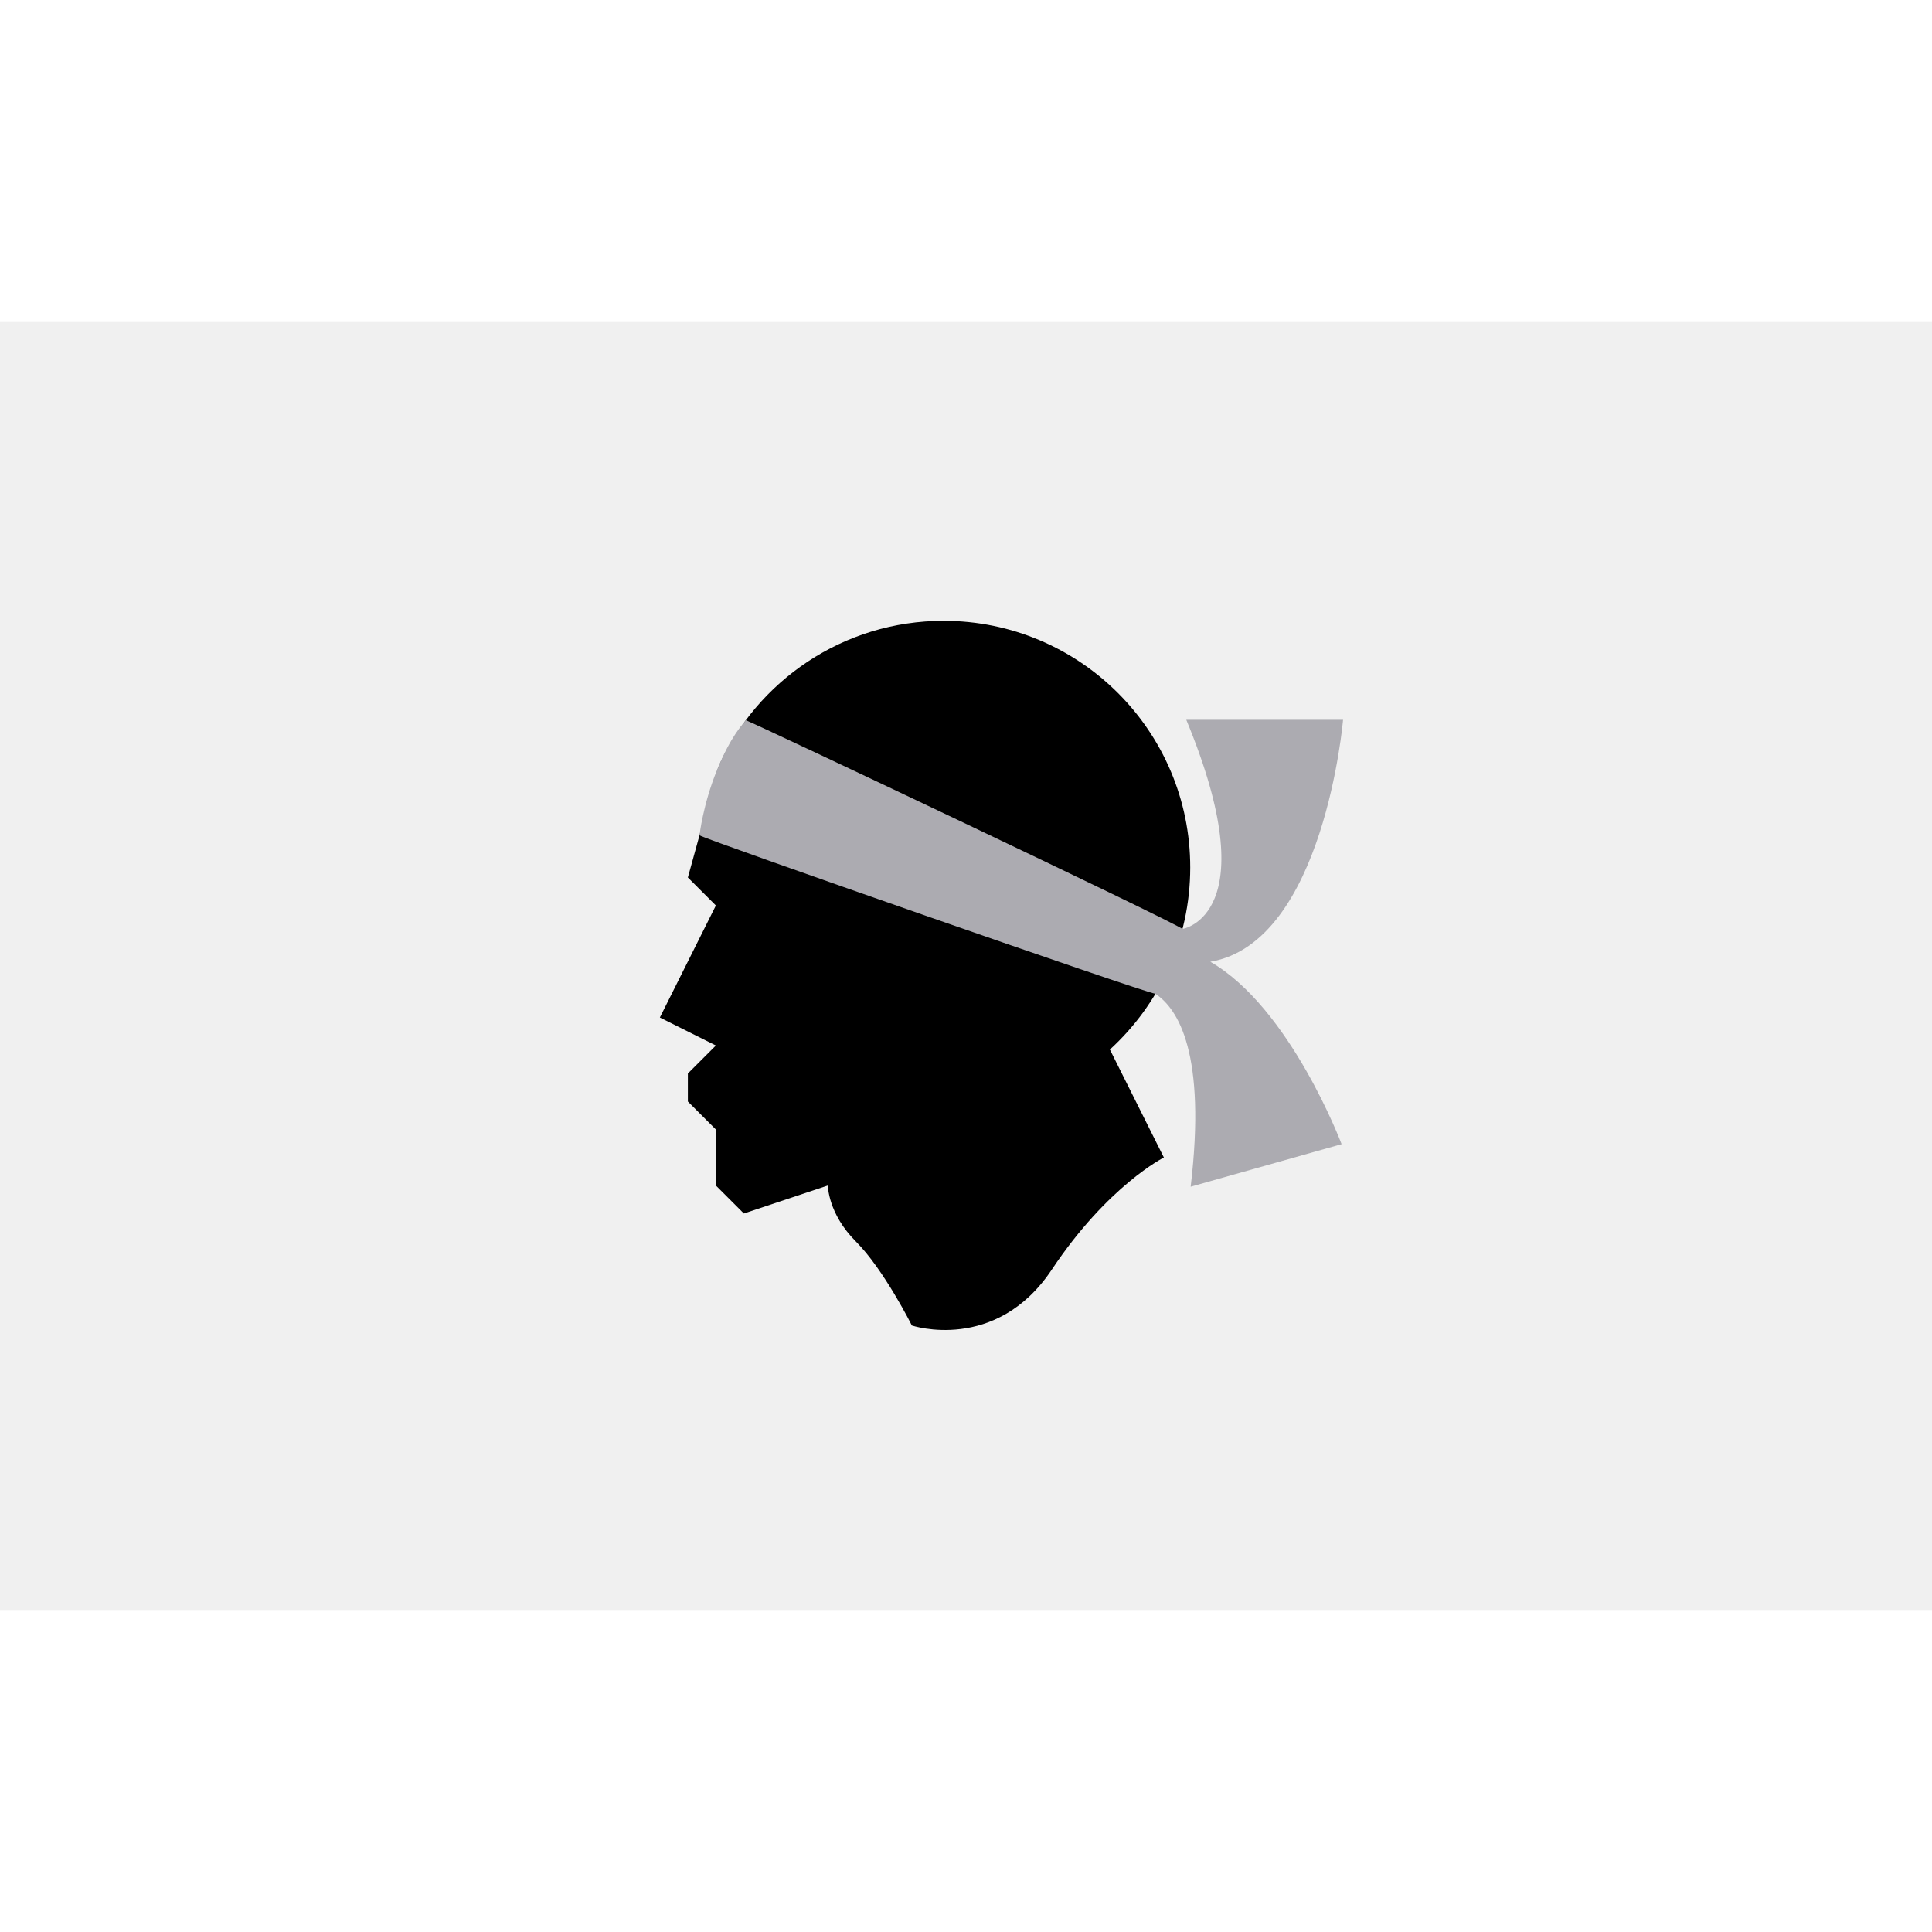
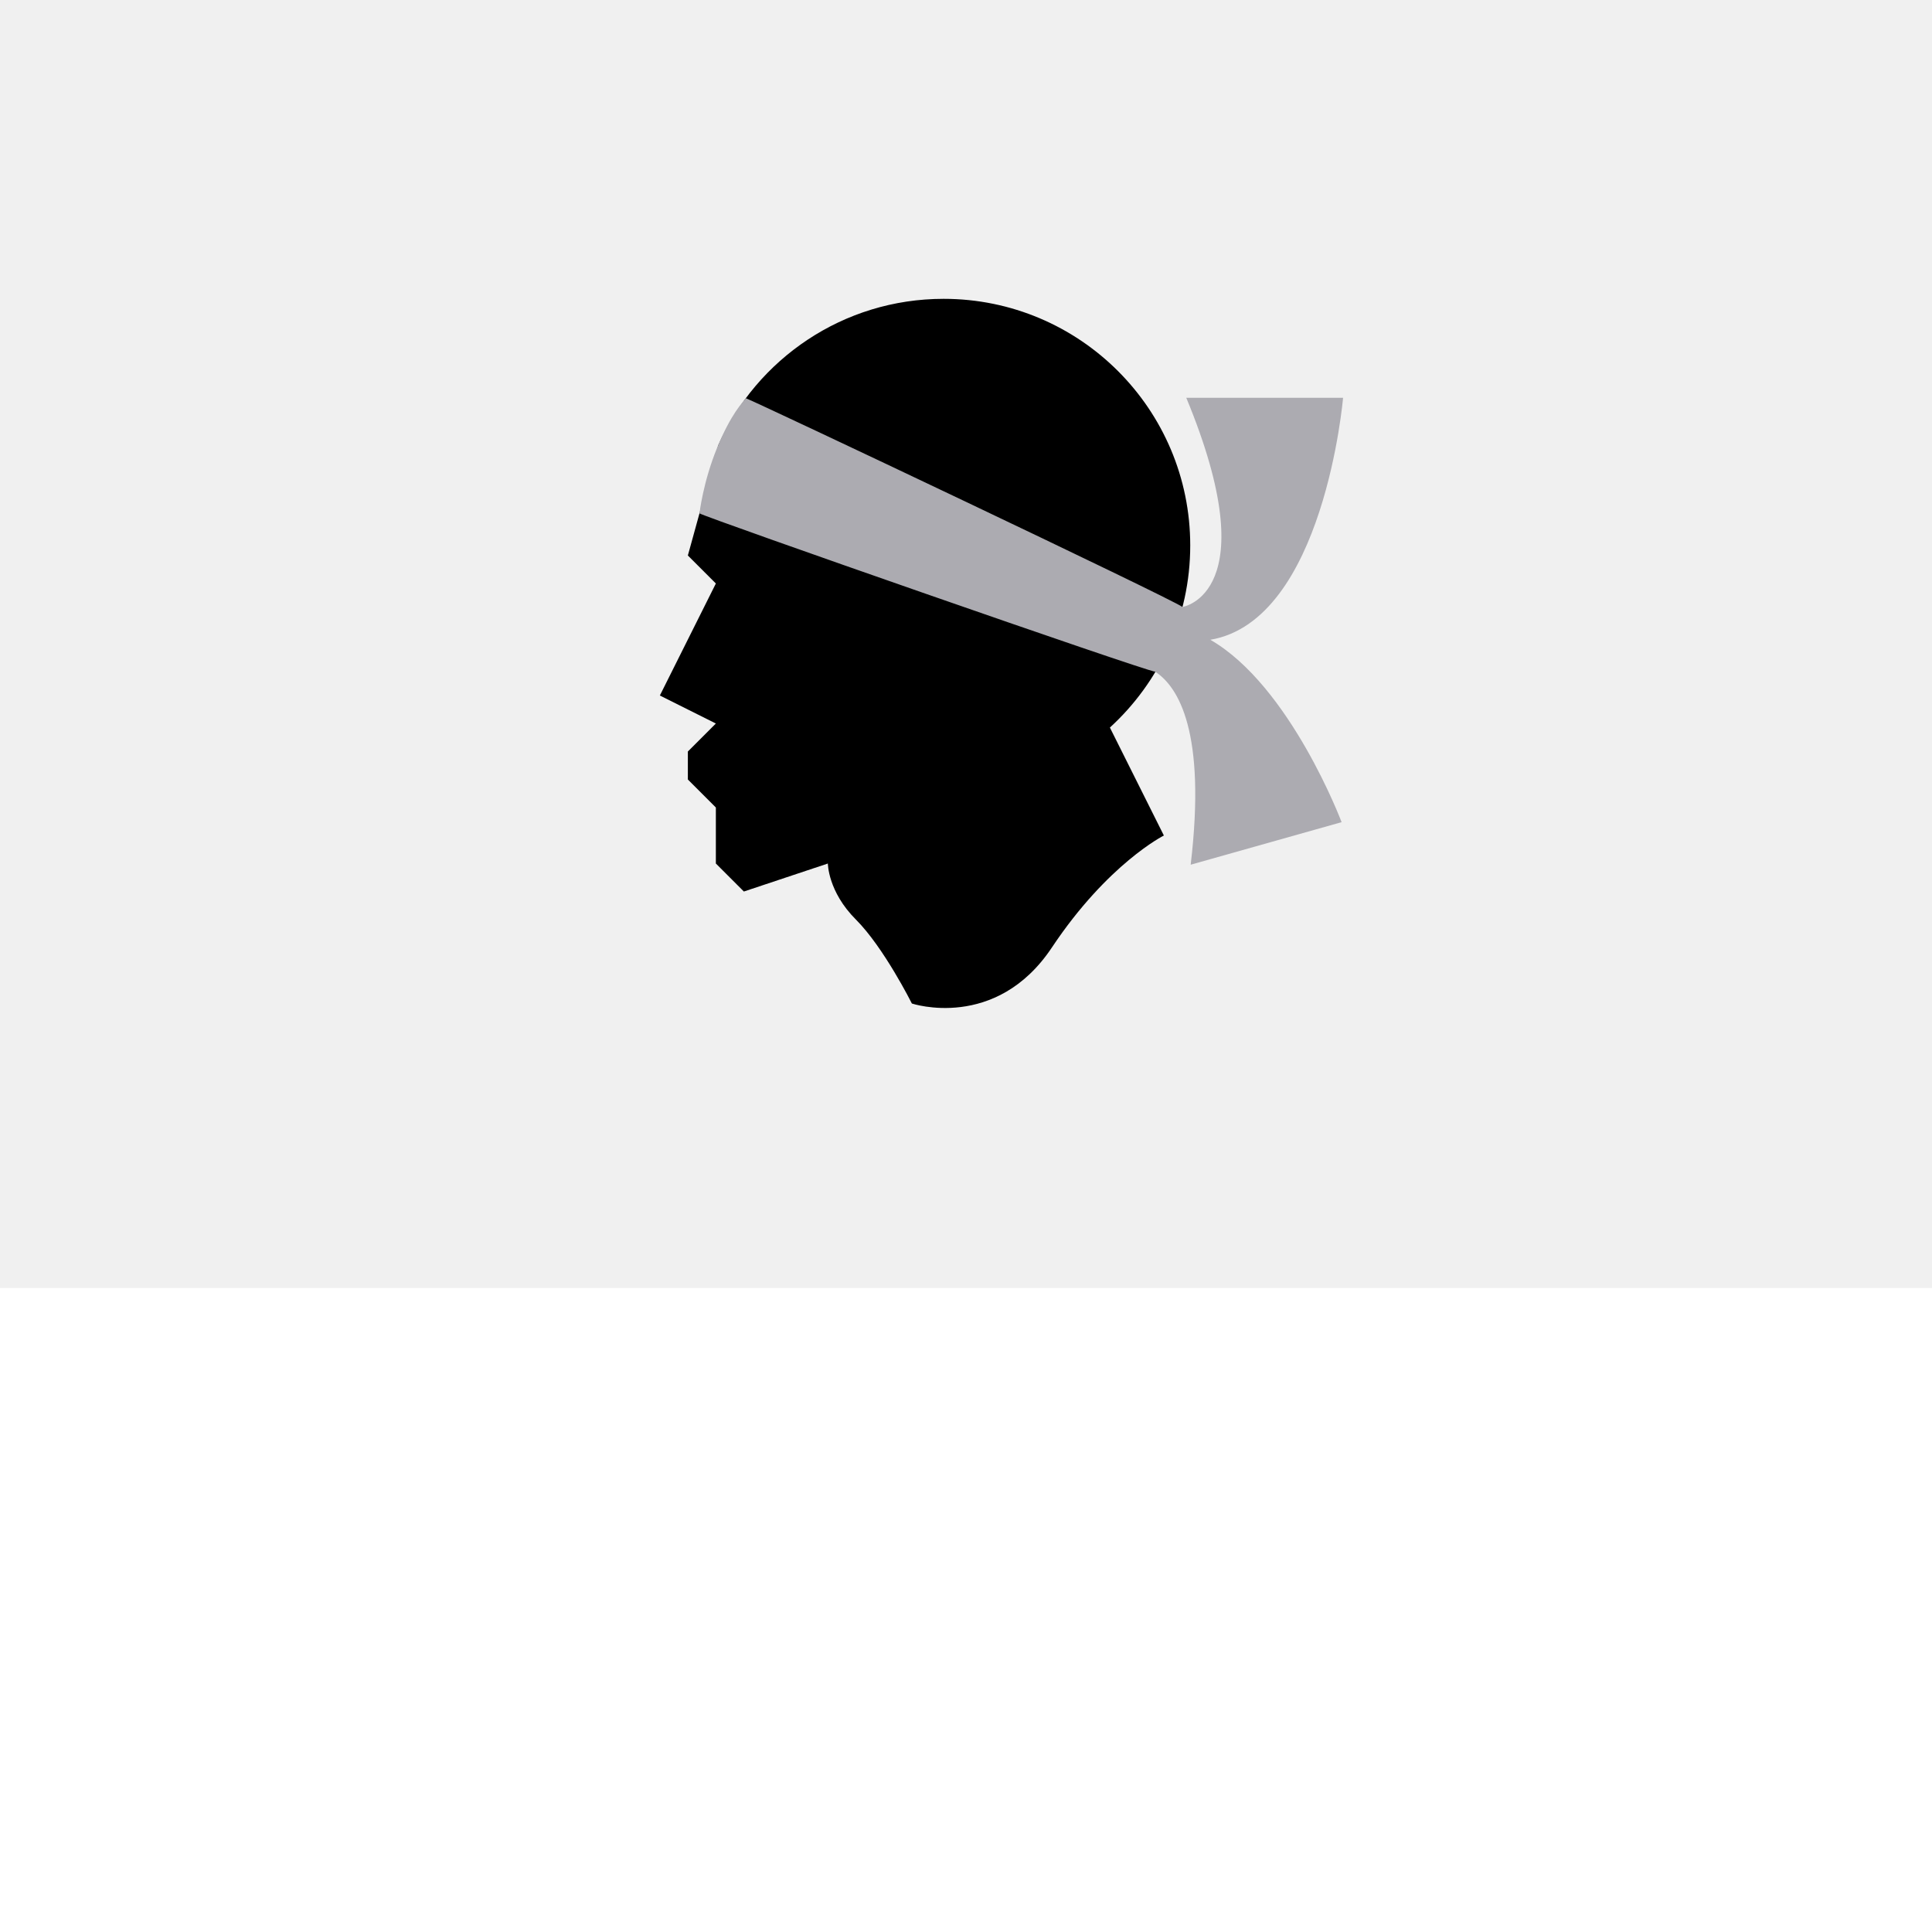
- <svg xmlns="http://www.w3.org/2000/svg" version="1.1" id="Capa_1" x="0px" y="0px" viewBox="0 0 512 512" style="enable-background:new 0 0 512 512;" xml:space="preserve">
+ <svg xmlns="http://www.w3.org/2000/svg" version="1.1" id="Capa_1" x="0px" y="0px" viewBox="0 85.331 512 512" style="enable-background:new 0 0 512 512;" xml:space="preserve">
  <rect y="85.331" style="fill:#F0F0F0;" width="512" height="341.337" />
  <path d="M315.424,229.882c0-36.096-29.261-65.357-65.357-65.357c-26.635,0-49.535,15.94-59.715,38.796l-8.062,29.223l7.421,7.421  l-14.84,29.682l14.84,7.421l-7.421,7.421v7.421l7.421,7.421v14.84l7.421,7.421l22.261-7.421c0,0,0,7.421,7.421,14.84  c7.421,7.42,14.841,22.262,14.841,22.262s22.261,7.421,37.101-14.84s29.682-29.682,29.682-29.682l-14.305-28.61  C307.213,266.19,315.424,248.998,315.424,229.882z" />
  <path style="fill:#ACABB1;" d="M320.751,254.876c30.152-5.087,35.176-64.13,35.176-64.13h-41.553  c21.518,51.942-1.004,55.436-1.004,55.436c-3.052-2.27-112.249-54-115.712-55.316c-0.834,1.116-3.903,4.047-7.635,13.174  c-3.732,9.127-4.649,17.338-4.649,17.338c1.749,1.139,117.718,41.633,120.783,41.971c6.083,3.978,13.569,15.871,9.385,51.137  l39.996-11.273C355.536,303.213,341.963,267.104,320.751,254.876z" />
-   <g>
- </g>
-   <g>
- </g>
-   <g>
- </g>
-   <g>
- </g>
-   <g>
- </g>
-   <g>
- </g>
-   <g>
- </g>
-   <g>
- </g>
-   <g>
- </g>
-   <g>
- </g>
-   <g>
- </g>
-   <g>
- </g>
-   <g>
- </g>
-   <g>
- </g>
-   <g>
- </g>
</svg>
